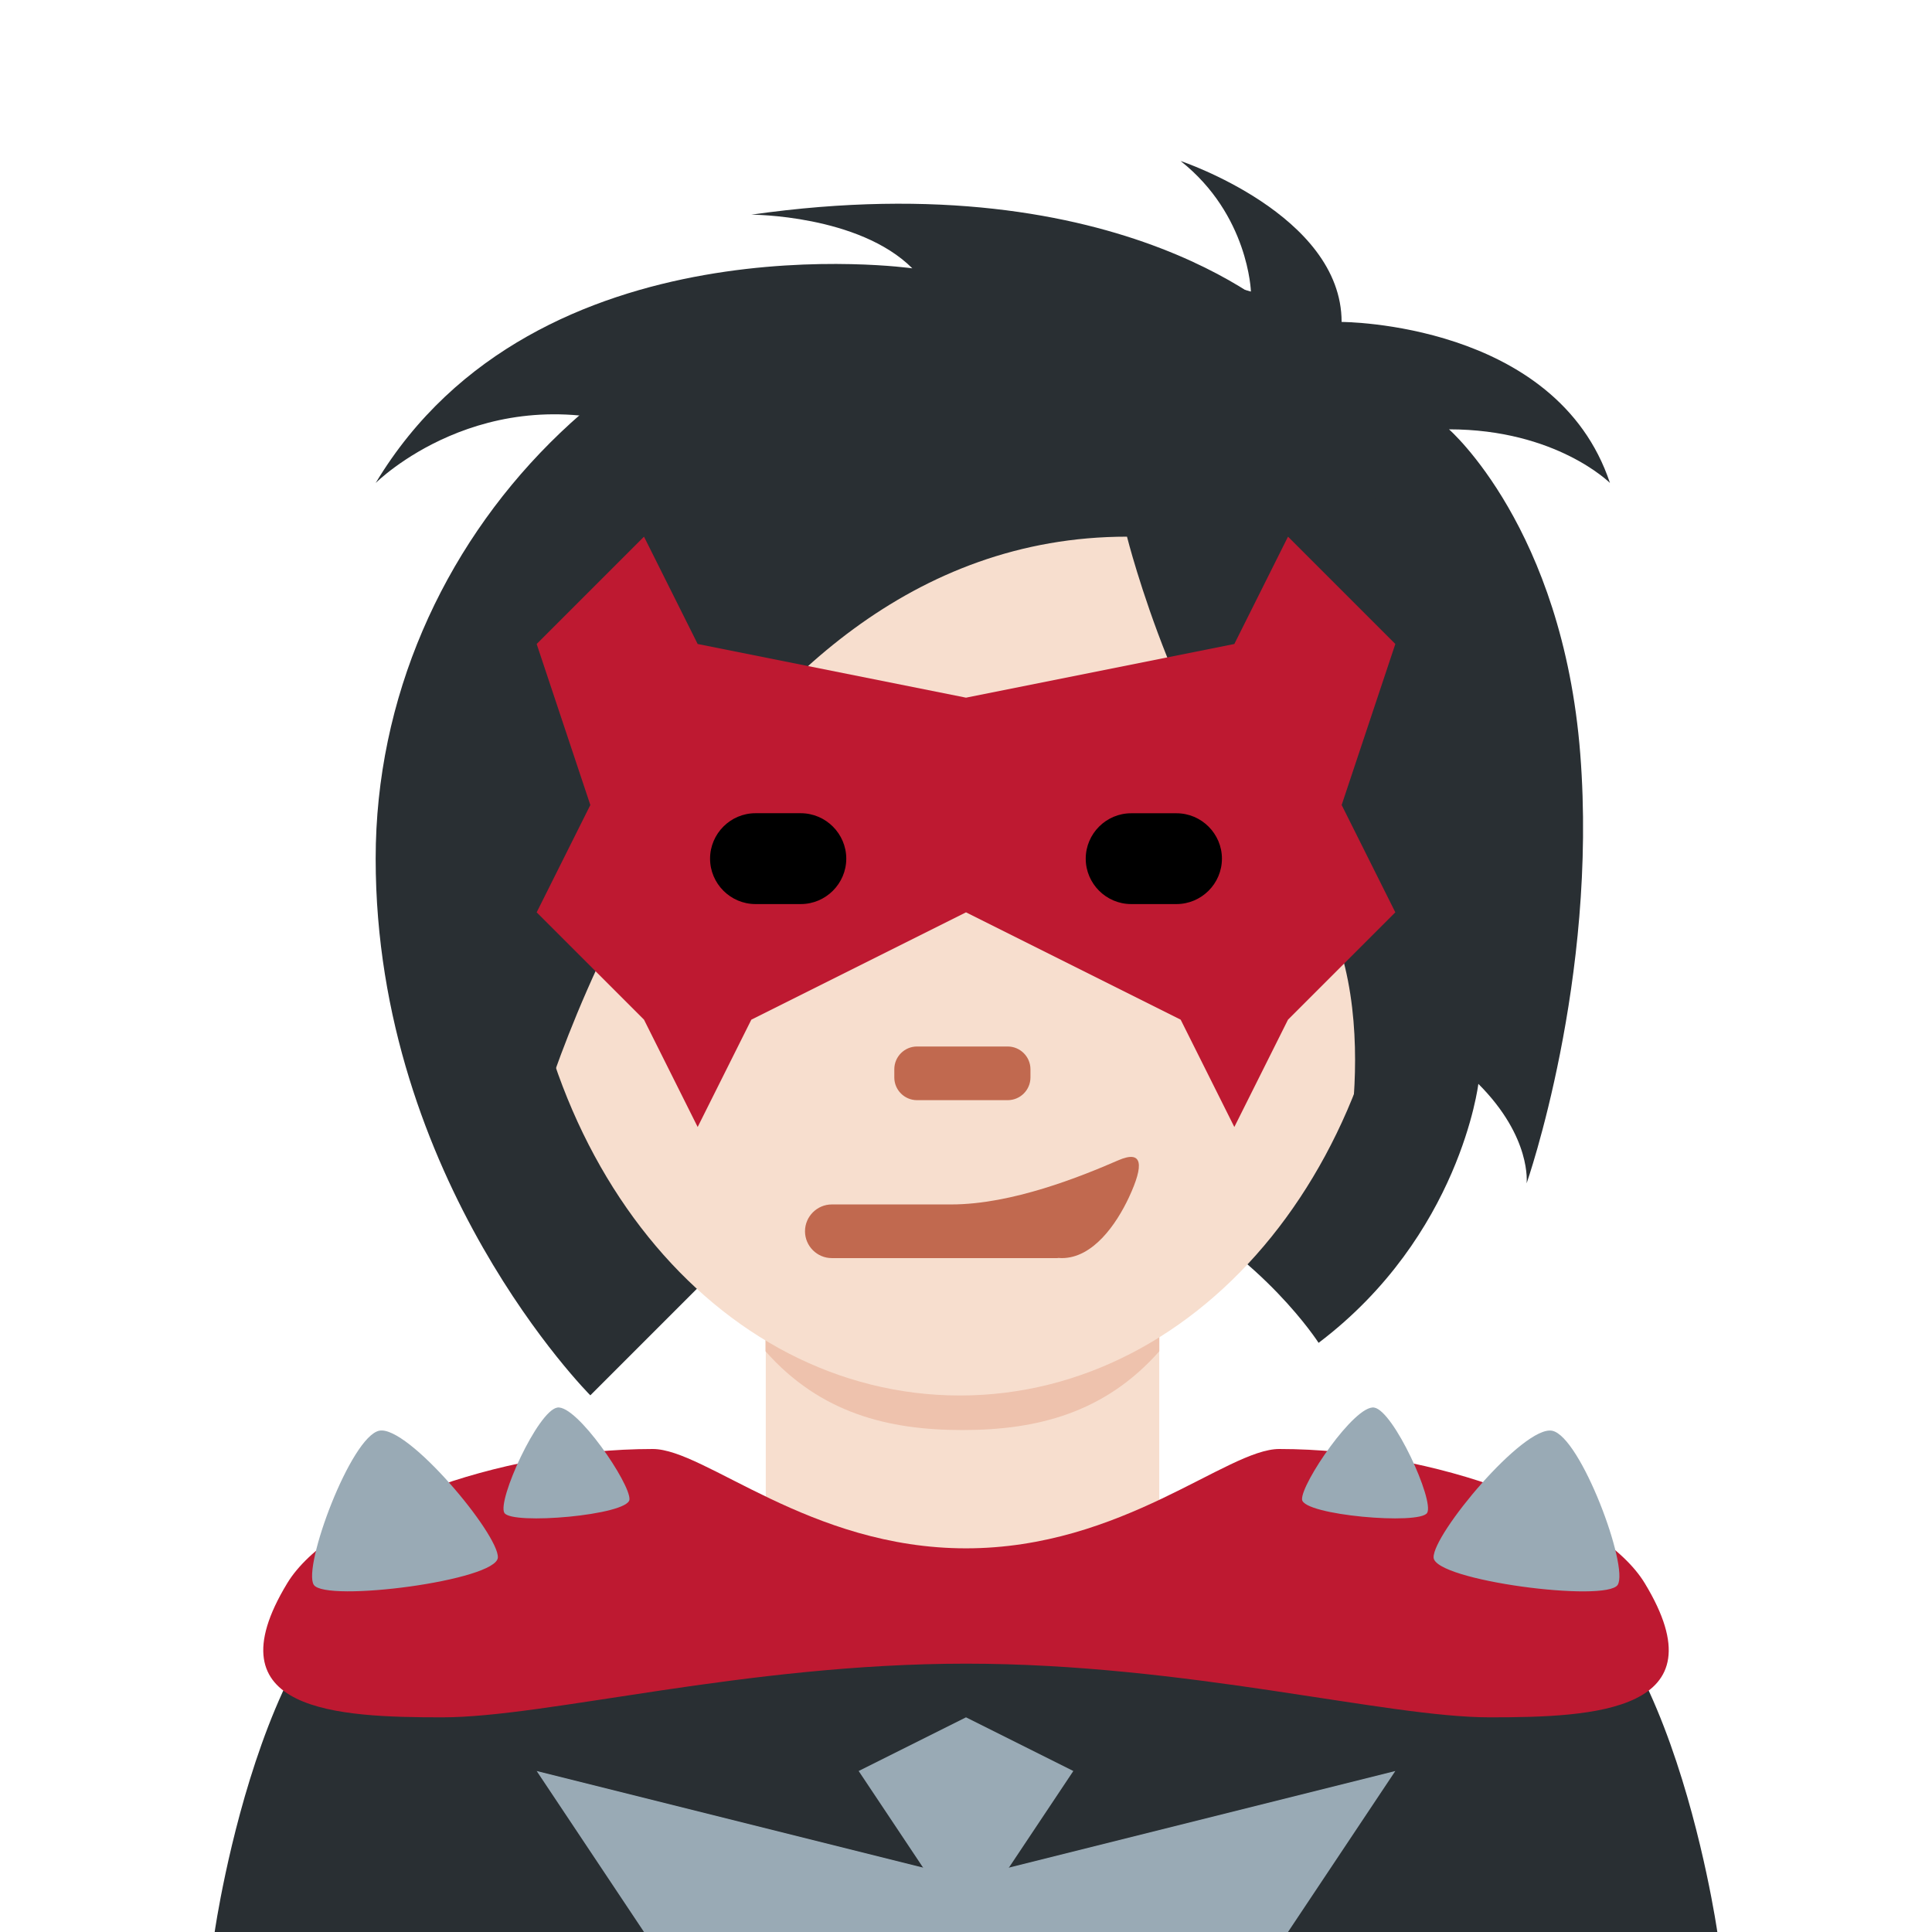
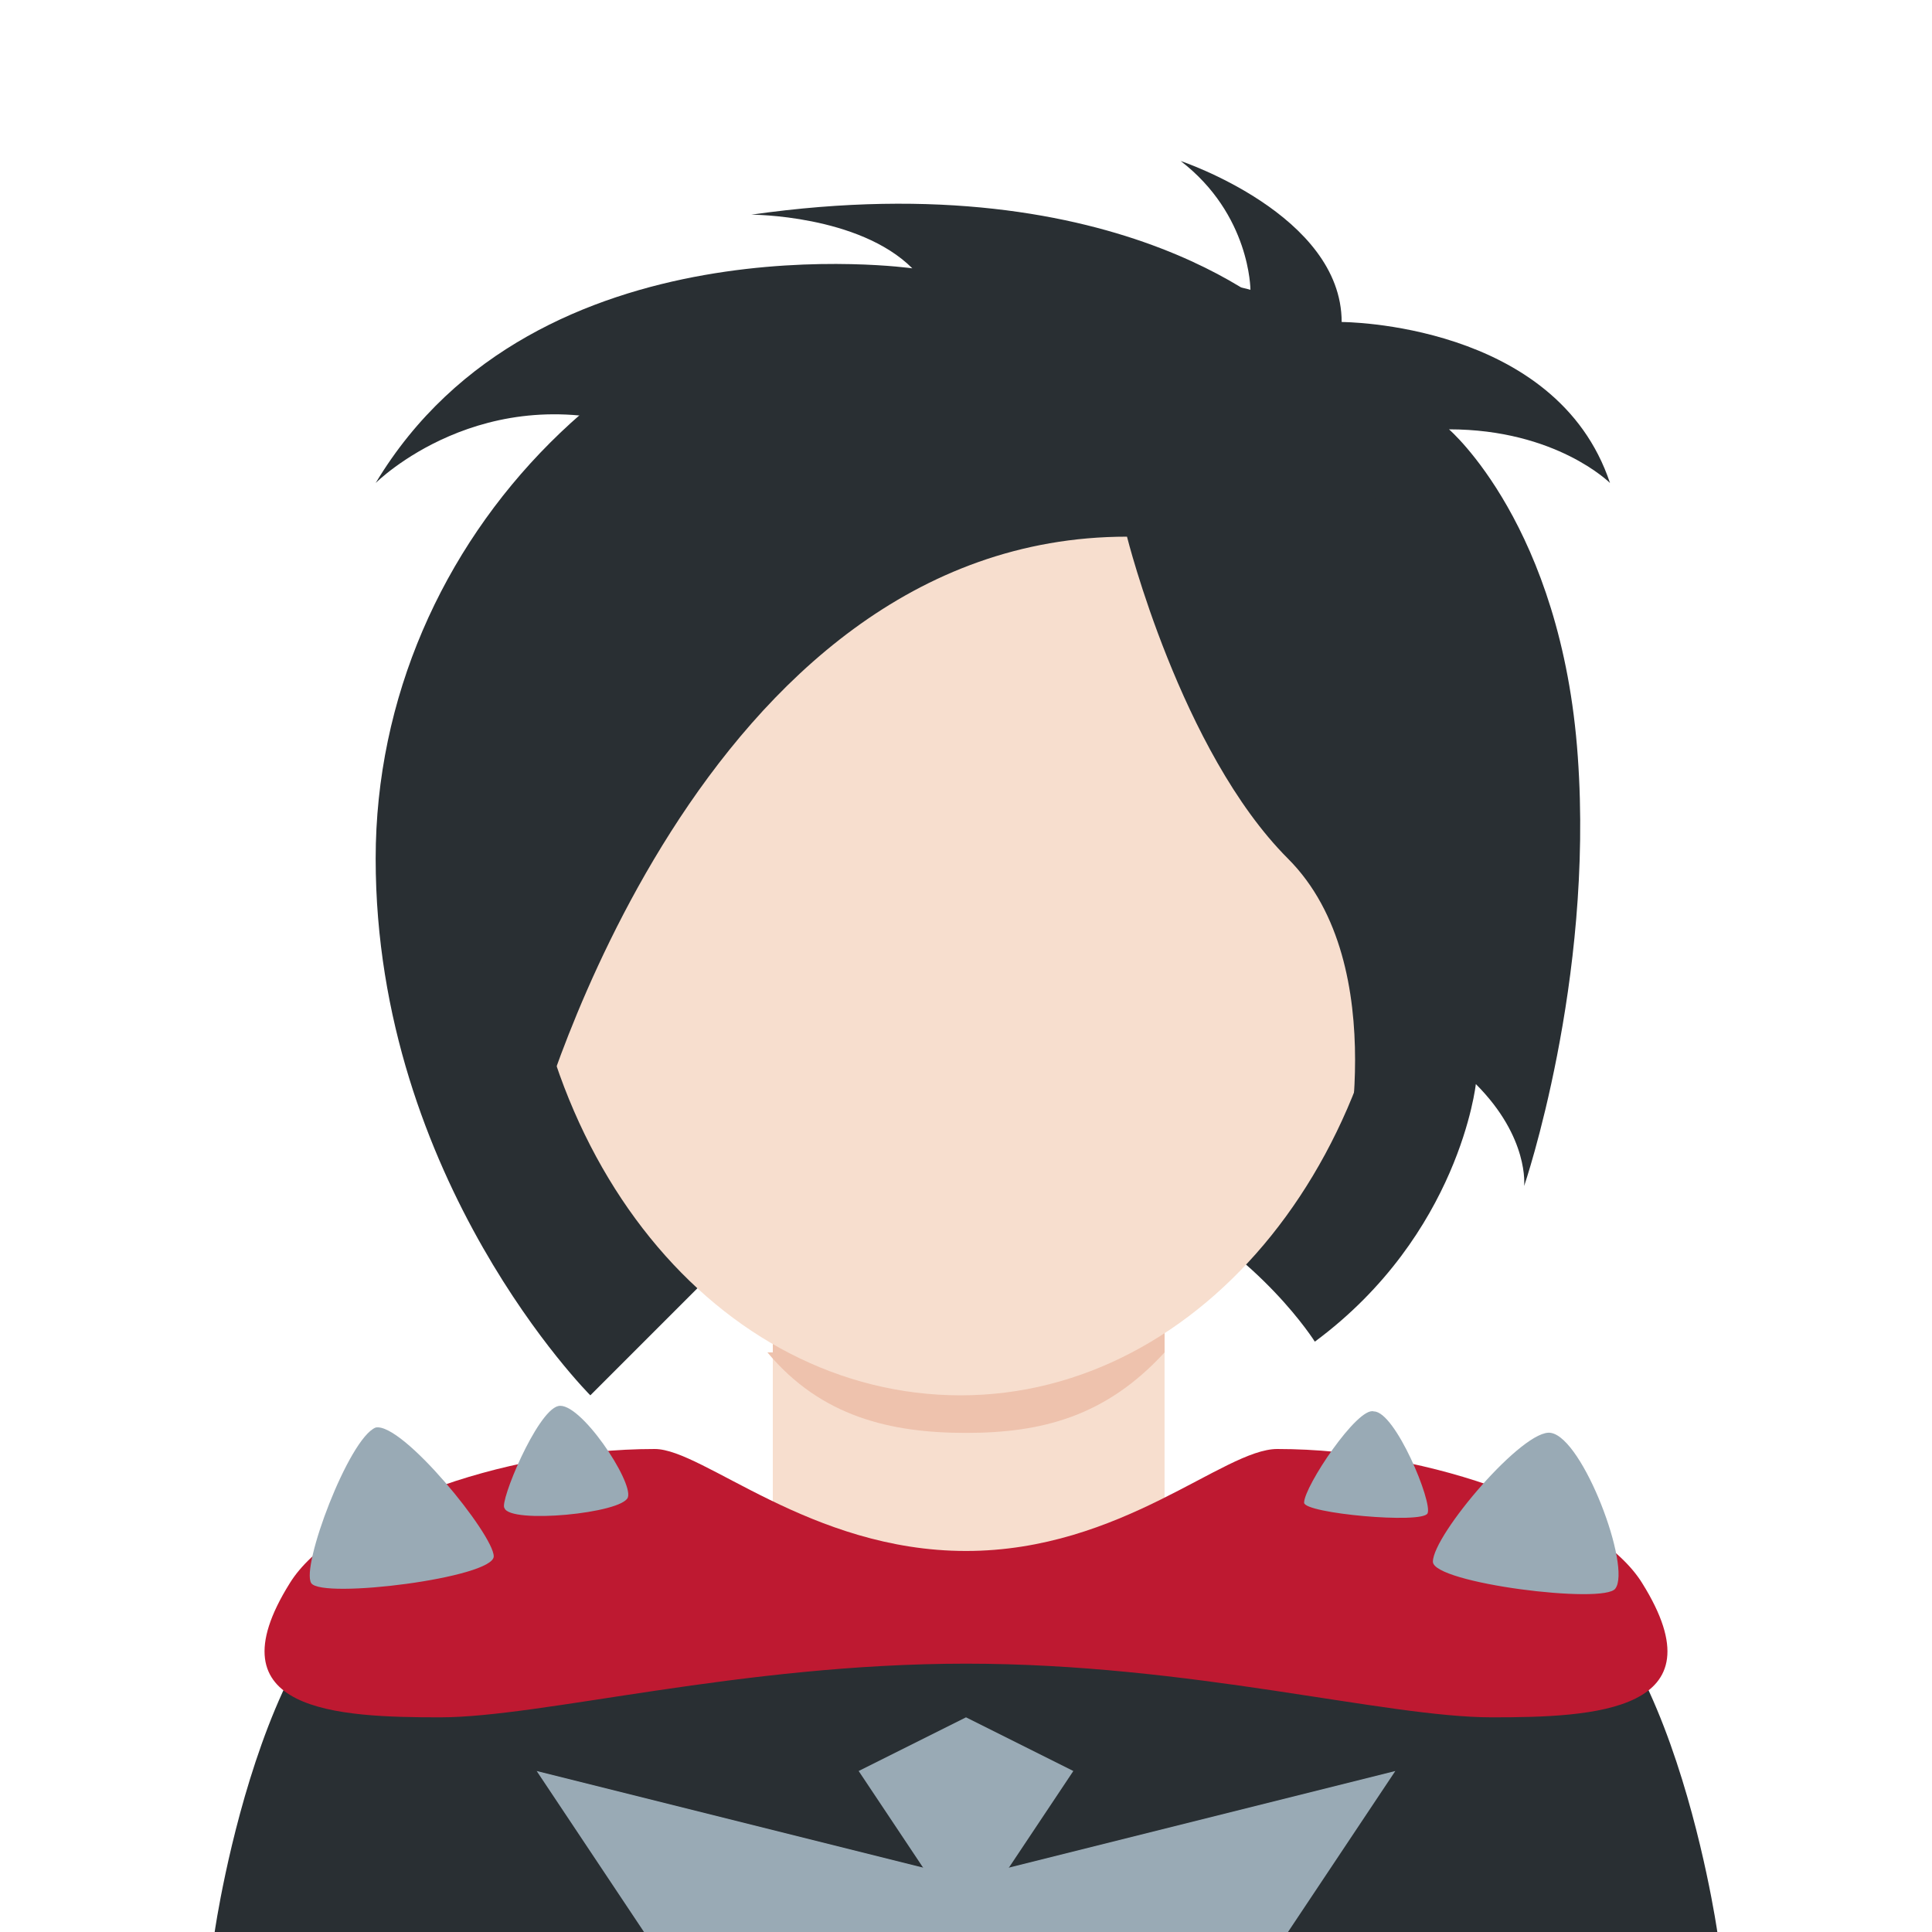
- <svg xmlns="http://www.w3.org/2000/svg" viewBox="0 0 36 36">
-   <path fill="#292F33" d="M28 29H8c-3 0-4 7-4 7h28s-1-7-4-7z" />
-   <path fill="#99AAB5" d="M12 36l-2-3 8 2 8-2-2 3z" />
-   <path fill="#99AAB5" d="M18 32l2 1-2 3-2-3z" />
-   <path fill="#292F33" d="M18 5c4 0 5.309.433 5.309.433S23.267 4.004 21.999 3c0 0 3 .999 3 2.999 0 0 4 0 5 3C29.999 9 29 8 27 8c0 0 2.117 1.839 2.446 6.05.329 4.212-1 8-1 8s.101-.854-.899-1.854c0 0-.338 2.829-2.977 4.826 0 0-1.026-1.606-3.026-2.606S16 21 14 23l-3 3s-4-4-4-10S12 5 18 5z" />
-   <path fill="#F7DECE" d="M14.269 29.479c1.466 1.065 2.964.98 3.672.98s2.194.085 3.66-.98v-5.664h-7.332v5.664z" />
-   <path fill="#EEC2AD" d="M14.264 25.179c1.022 1.155 2.29 1.468 3.668 1.468 1.379 0 2.647-.312 3.67-1.468v-2.936h-7.338v2.936z" />
-   <path fill="#F7DECE" d="M9.675 15.718c0-5.834 3.676-10.563 8.211-10.563 4.533 0 8.209 4.729 8.209 10.563 0 5.833-3.676 10.285-8.209 10.285-4.534 0-8.211-4.452-8.211-10.285" />
-   <path fill="#292F33" d="M21 10s1 4 3 6 1 6 1 6 2-3 2-7-3-9-3-9-3-3-10-2c0 0 2 0 3 1 0 0-7-1-10 4 0 0 2-2 5-1 0 0-2 1-3 5s1 8 1 8 3-11 11-11z" />
-   <path fill="#BE1931" d="M18 13l5-1 1-2 2 2-1 3 1 2-2 2-1 2-1-2-4-2-4 2-1 2-1-2-2-2 1-2-1-3 2-2 1 2z" />
-   <path d="M15.769 16c0 .465-.381.846-.847.846h-.845c-.465 0-.846-.381-.846-.846 0-.466.381-.847.846-.847h.845c.466.001.847.382.847.847m7 0c0-.465-.381-.846-.847-.846h-.845c-.465 0-.846.381-.846.846 0 .465.381.846.846.846h.845c.466 0 .847-.381.847-.846" />
-   <path fill="#BE1931" d="M30.647 29.5c-.788-1.299-3.892-2.5-6.81-2.5-.973 0-2.919 1.851-5.837 1.851S13.136 27 12.163 27c-2.919 0-6.022 1.201-6.81 2.5-1.457 2.4.945 2.5 2.89 2.5 1.946 0 5.644-1 9.757-1s7.811 1 9.757 1c1.945 0 4.347-.1 2.89-2.5z" />
-   <path fill="#C1694F" d="M18.777 20.5h-1.69c-.233 0-.423-.19-.423-.423v-.153c0-.233.189-.424.423-.424h1.69c.233 0 .424.19.424.424v.153c0 .233-.19.423-.424.423m2.057 1.122c-.692.301-1.978.821-3.109.821H15.5c-.275 0-.5.225-.5.5s.225.5.5.5h4.204c.006 0 .007-.003.013-.003l.068.003c.581 0 1.016-.629 1.252-1.134.282-.606.261-.889-.203-.687z" />
-   <path fill="#99AAB5" d="M10.385 26.228c.362-.058 1.368 1.423 1.344 1.714-.024.291-2.196.478-2.331.248-.136-.23.625-1.904.987-1.962zm-4.538 3.303c.214.332 3.412-.078 3.43-.51.018-.431-1.679-2.47-2.21-2.362-.53.109-1.433 2.54-1.22 2.872zm20.746-1.341c-.135.23-2.307.043-2.331-.248-.024-.291.982-1.772 1.344-1.714.361.058 1.123 1.732.987 1.962zm2.33-1.53c-.531-.108-2.228 1.93-2.21 2.362.018.431 3.217.842 3.43.51.214-.333-.69-2.764-1.22-2.872z" />
+ <svg xmlns="http://www.w3.org/2000/svg" version="1.1" id="Layer_1" x="0px" y="0px" viewBox="0 0 36 36" style="enable-background:new 0 0 36 36;" xml:space="preserve">
+   <style type="text/css">
+ 	.st0{fill:#292F33;}
+ 	.st1{fill:#99AAB5;}
+ 	.st2{fill:#F7DECE;}
+ 	.st3{fill:#EEC2AD;}
+ 	.st4{fill:#BE1931;}
+ </style>
+   <path class="st0" d="M28,29H8c-3,0-4,7-4,7h28C32,36,31,29,28,29z" />
+   <path class="st1" d="M12,36l-2-3l8,2l8-2l-2,3H12z" />
+   <path class="st1" d="M18,32l2,1l-2,3l-2-3L18,32z" />
+   <path class="st0" d="M18,5c4,0,5.3,0.4,5.3,0.4S23.3,4,22,3c0,0,3,1,3,3c0,0,4,0,5,3c0,0-1-1-3-1c0,0,2.1,1.8,2.4,6.1  c0.3,4.2-1,8-1,8s0.1-0.9-0.9-1.9c0,0-0.3,2.8-3,4.8c0,0-1-1.6-3-2.6S16,21,14,23l-3,3c0,0-4-4-4-10S12,5,18,5z" />
+   <path class="st2" d="M14.3,29.5c1.5,1.1,3,1,3.7,1s2.2,0.1,3.7-1v-5.7h-7.3V29.5z" />
+   <path class="st3" d="M14.3,25.2c1,1.2,2.3,1.5,3.7,1.5c1.4,0,2.6-0.3,3.7-1.5v-2.9h-7.3V25.2z" />
+   <path class="st2" d="M9.7,15.7c0-5.8,3.7-10.6,8.2-10.6c4.5,0,8.2,4.7,8.2,10.6c0,5.8-3.7,10.3-8.2,10.3C13.4,26,9.7,21.6,9.7,15.7" />
+   <path class="st0" d="M21,10c0,0,1,4,3,6s1,6,1,6s2-3,2-7s-3-9-3-9s-3-3-10-2c0,0,2,0,3,1c0,0-7-1-10,4c0,0,2-2,5-1c0,0-2,1-3,5  s1,8,1,8S13,10,21,10z" />
+   <path class="st4" d="M30.6,29.5c-0.8-1.3-3.9-2.5-6.8-2.5c-1,0-2.9,1.9-5.8,1.9S13.1,27,12.2,27c-2.9,0-6,1.2-6.8,2.5  C3.9,31.9,6.3,32,8.2,32c1.9,0,5.6-1,9.8-1s7.8,1,9.8,1C29.7,32,32.1,31.9,30.6,29.5z" />
+   <path class="st1" d="M10.4,26.2c0.4-0.1,1.4,1.4,1.3,1.7s-2.2,0.5-2.3,0.2C9.3,28,10,26.3,10.4,26.2z M5.8,29.5  c0.2,0.3,3.4-0.1,3.4-0.5c0-0.4-1.7-2.5-2.2-2.4C6.5,26.8,5.6,29.2,5.8,29.5z M26.6,28.2c-0.1,0.2-2.3,0-2.3-0.2  c0-0.3,1-1.8,1.3-1.7C26,26.3,26.7,28,26.6,28.2z M28.9,26.7c-0.5-0.1-2.2,1.9-2.2,2.4c0,0.4,3.2,0.8,3.4,0.5  C30.4,29.2,29.5,26.8,28.9,26.7z" />
</svg>
